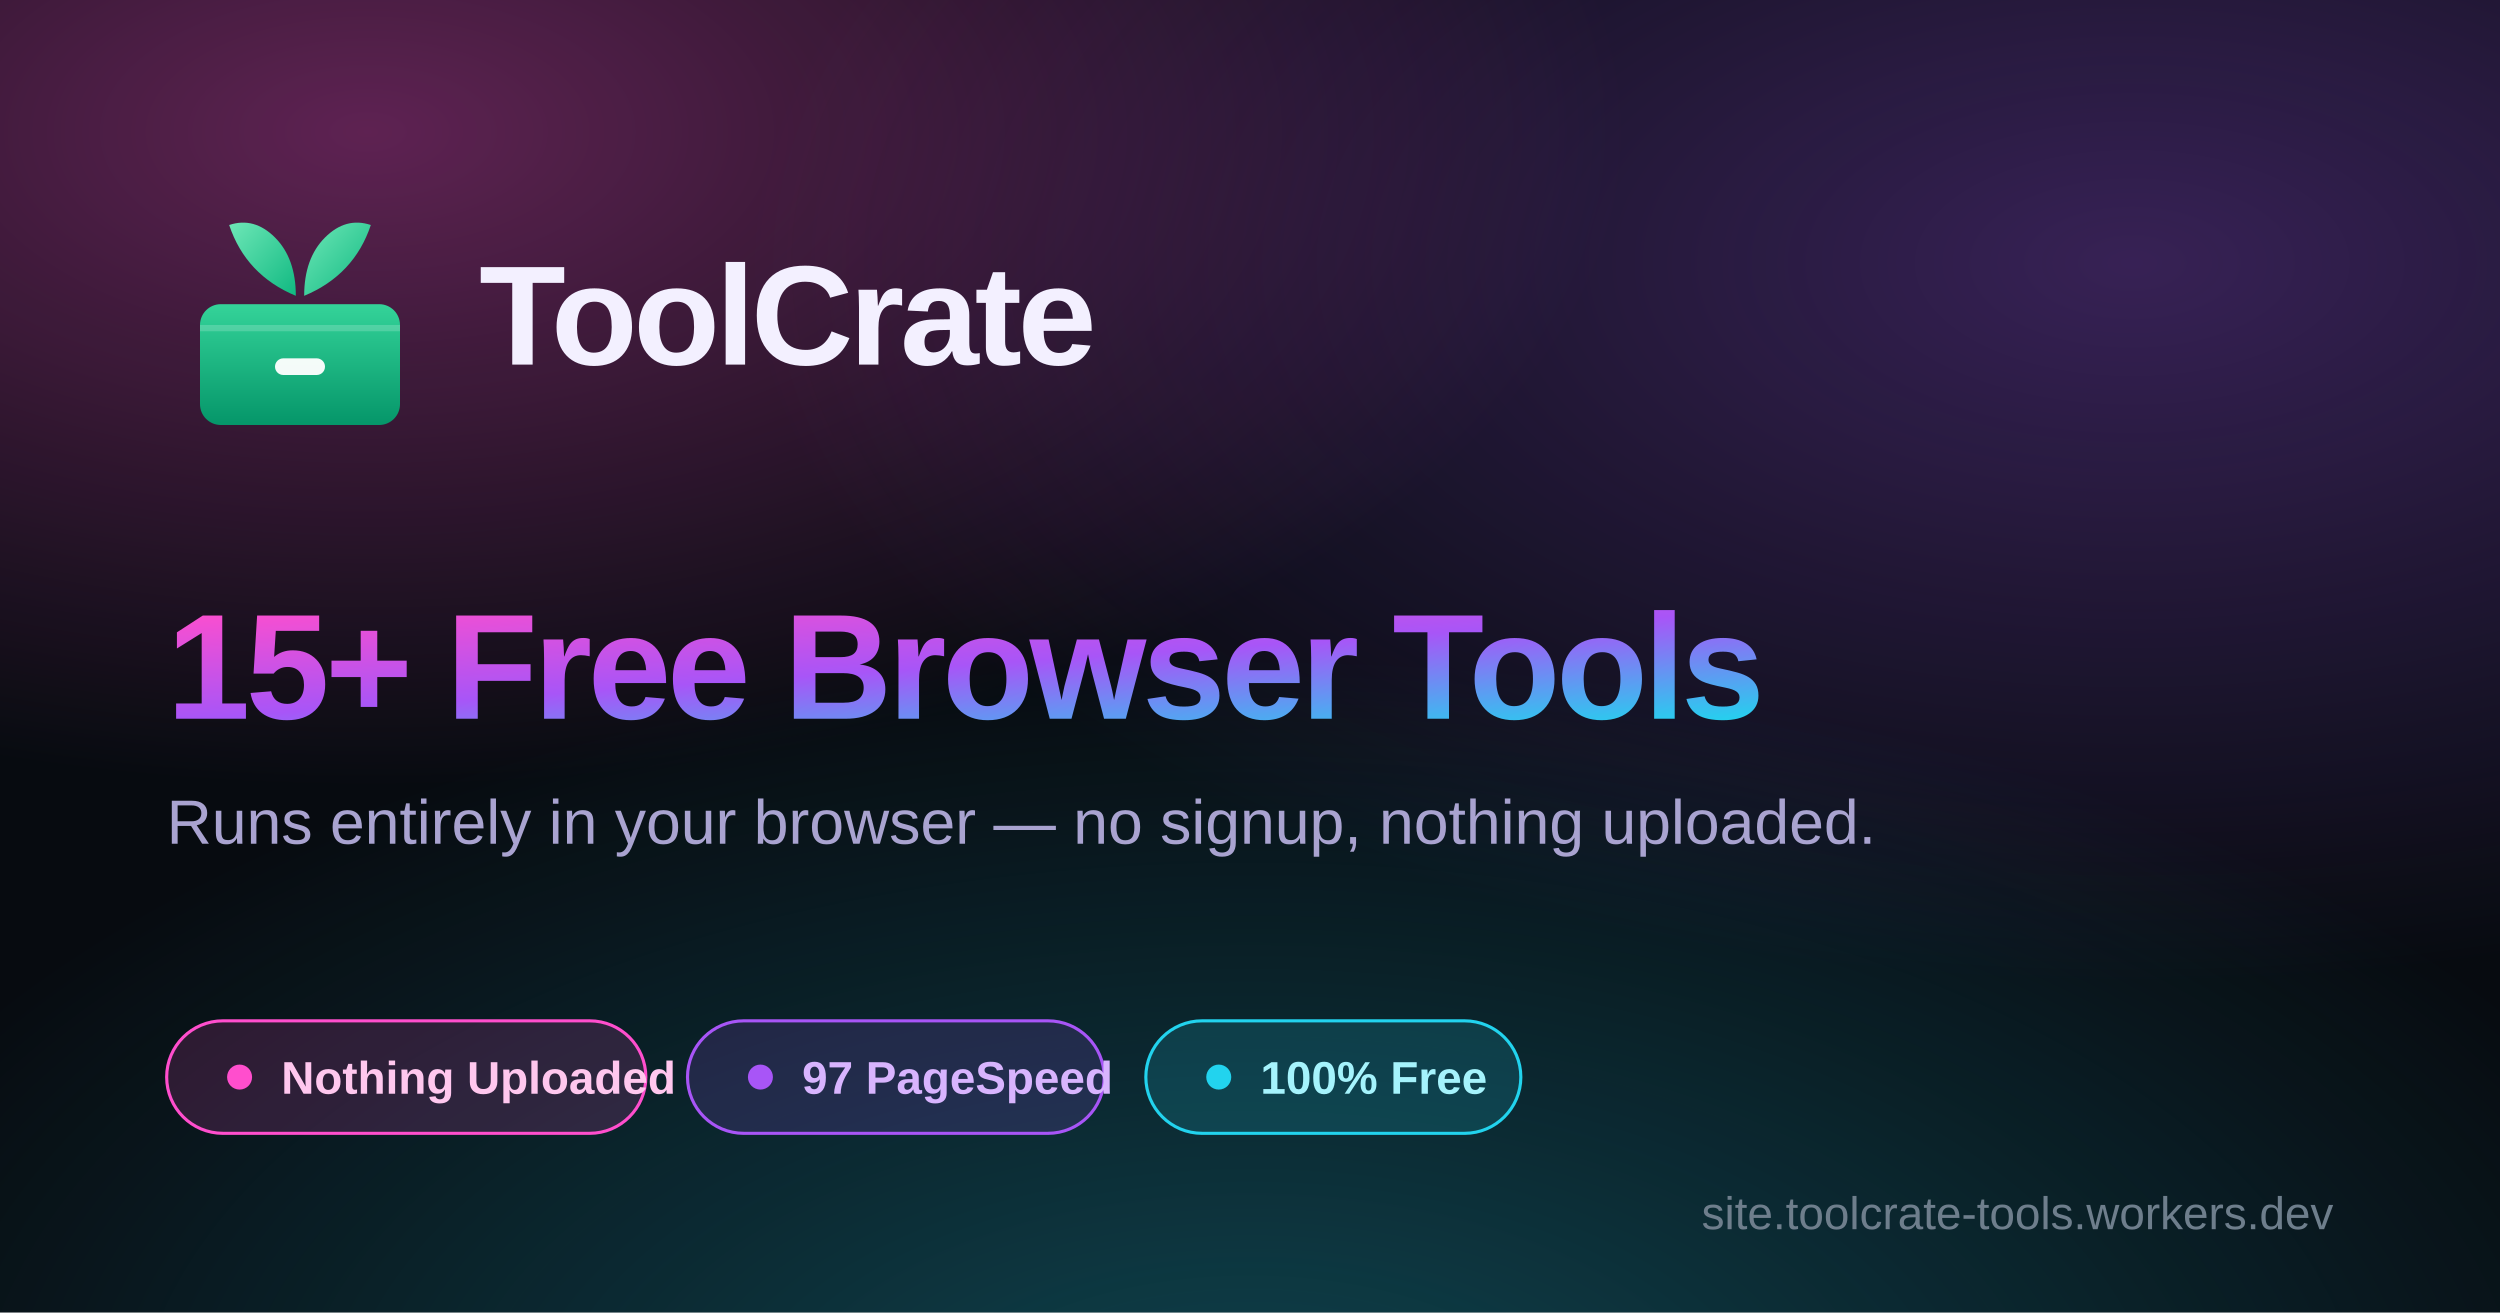
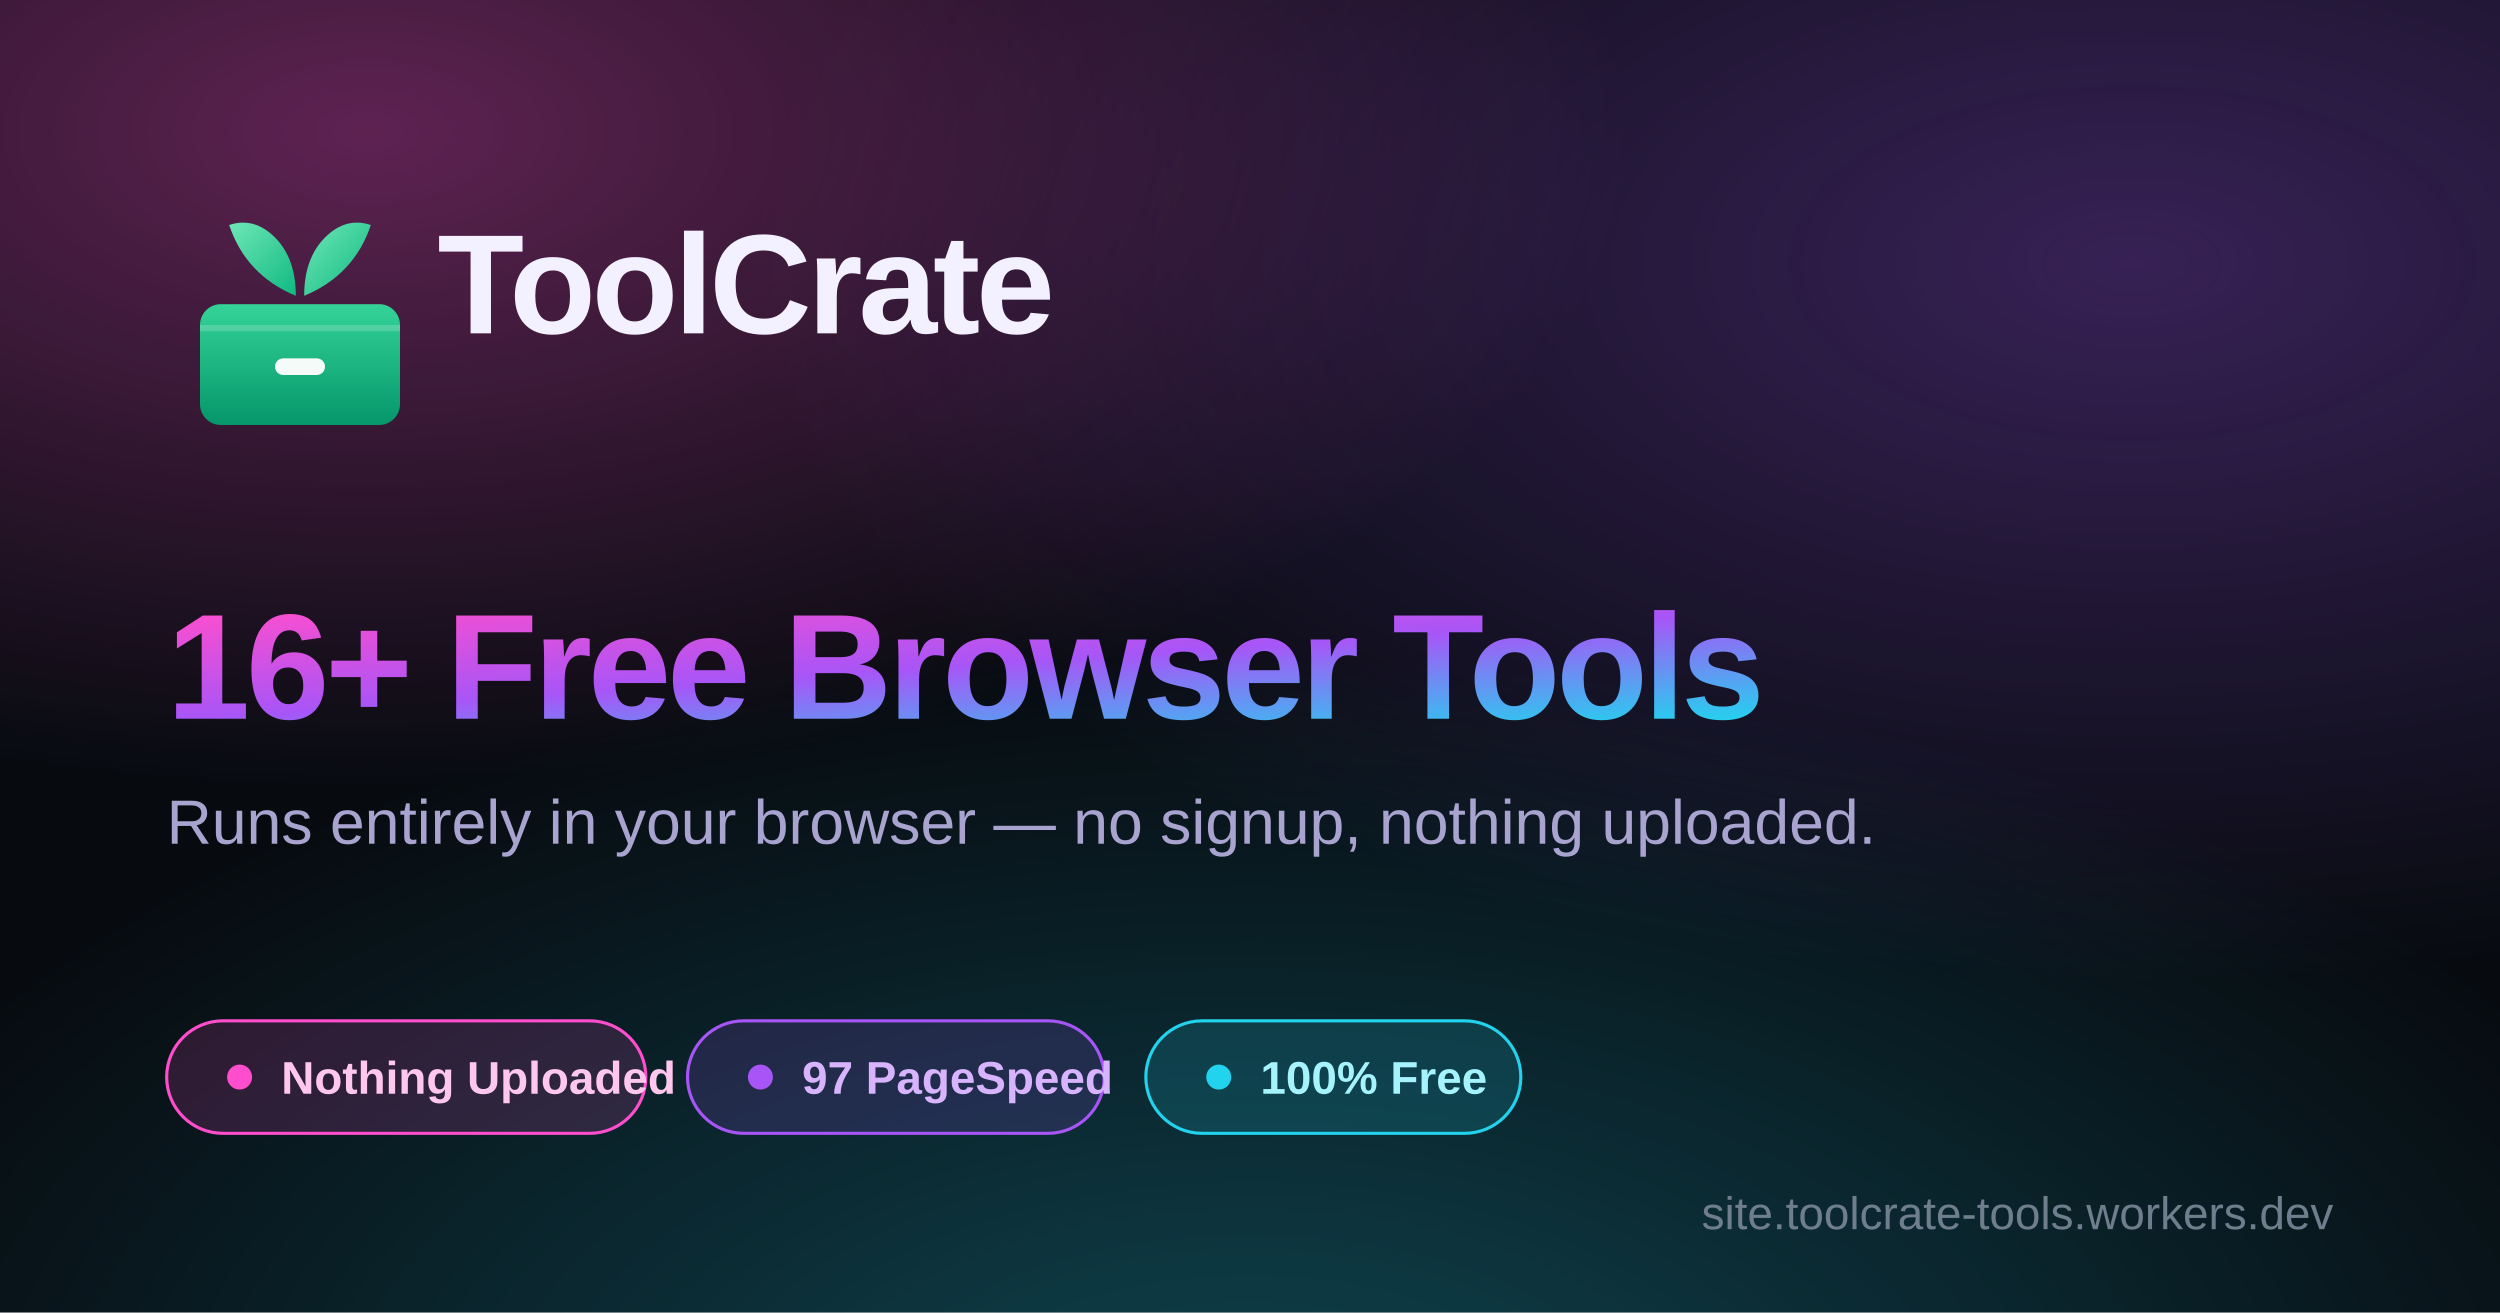
<svg xmlns="http://www.w3.org/2000/svg" viewBox="0 0 1200 630" width="1200" height="630">
  <defs>
    <radialGradient id="pinkGlow" cx="15%" cy="10%" r="50%">
      <stop offset="0%" stop-color="#FF4ECD" stop-opacity="0.35" />
      <stop offset="100%" stop-color="#FF4ECD" stop-opacity="0" />
    </radialGradient>
    <radialGradient id="violetGlow" cx="85%" cy="20%" r="55%">
      <stop offset="0%" stop-color="#A855F7" stop-opacity="0.3" />
      <stop offset="100%" stop-color="#A855F7" stop-opacity="0" />
    </radialGradient>
    <radialGradient id="cyanGlow" cx="50%" cy="110%" r="60%">
      <stop offset="0%" stop-color="#22D3EE" stop-opacity="0.28" />
      <stop offset="100%" stop-color="#22D3EE" stop-opacity="0" />
    </radialGradient>
    <linearGradient id="textGrad" x1="0" y1="0" x2="1" y2="1">
      <stop offset="0%" stop-color="#FF4ECD" />
      <stop offset="50%" stop-color="#A855F7" />
      <stop offset="100%" stop-color="#22D3EE" />
    </linearGradient>
    <linearGradient id="crateGrad" x1="0" y1="0" x2="0" y2="1">
      <stop offset="0%" stop-color="#34D399" />
      <stop offset="100%" stop-color="#059669" />
    </linearGradient>
    <linearGradient id="leafGrad" x1="0" y1="0" x2="1" y2="1">
      <stop offset="0%" stop-color="#6EE7B7" />
      <stop offset="100%" stop-color="#10B981" />
    </linearGradient>
  </defs>
  <rect width="1200" height="630" fill="#070B10" />
  <rect width="1200" height="630" fill="url(#pinkGlow)" />
  <rect width="1200" height="630" fill="url(#violetGlow)" />
  <rect width="1200" height="630" fill="url(#cyanGlow)" />
  <g transform="translate(80, 90)">
    <path d="M62 52 Q38 42 30 18 Q42 14 52 24 Q62 34 62 52 Z" fill="url(#leafGrad)" />
    <path d="M66 52 Q90 42 98 18 Q86 14 76 24 Q66 34 66 52 Z" fill="url(#leafGrad)" />
    <rect x="16" y="56" width="96" height="58" rx="10" fill="url(#crateGrad)" />
    <rect x="16" y="66" width="96" height="3" fill="#FFFFFF" opacity="0.18" />
    <rect x="52" y="82" width="24" height="8" rx="4" fill="#FFFFFF" opacity="0.95" />
  </g>
-   <text x="230" y="175" font-family="Arial, Helvetica, sans-serif" font-size="68" font-weight="800" fill="#F3F0FF" letter-spacing="-2">ToolCrate</text>
-   <text x="80" y="345" font-family="Arial, Helvetica, sans-serif" font-size="72" font-weight="800" fill="url(#textGrad)" letter-spacing="-2">15+ Free Browser Tools</text>
+   <text x="210" y="160" font-family="Arial, Helvetica, sans-serif" font-size="68" font-weight="800" fill="#F3F0FF" letter-spacing="-2">ToolCrate</text>
+   <text x="80" y="345" font-family="Arial, Helvetica, sans-serif" font-size="72" font-weight="800" fill="url(#textGrad)" letter-spacing="-2">16+ Free Browser Tools</text>
  <text x="80" y="405" font-family="Arial, Helvetica, sans-serif" font-size="30" font-weight="400" fill="#A9A3D0">Runs entirely in your browser — no signup, nothing uploaded.</text>
  <g transform="translate(80, 490)">
    <rect x="0" y="0" width="230" height="54" rx="27" fill="#FF4ECD" fill-opacity="0.15" stroke="#FF4ECD" stroke-width="1.5" />
    <circle cx="35" cy="27" r="6" fill="#FF4ECD" />
    <text x="55" y="35" font-family="Arial, Helvetica, sans-serif" font-size="22" font-weight="600" fill="#FFC7EE">Nothing Uploaded</text>
    <rect x="250" y="0" width="200" height="54" rx="27" fill="#A855F7" fill-opacity="0.15" stroke="#A855F7" stroke-width="1.5" />
    <circle cx="285" cy="27" r="6" fill="#A855F7" />
    <text x="305" y="35" font-family="Arial, Helvetica, sans-serif" font-size="22" font-weight="600" fill="#D8B4FE">97 PageSpeed</text>
    <rect x="470" y="0" width="180" height="54" rx="27" fill="#22D3EE" fill-opacity="0.15" stroke="#22D3EE" stroke-width="1.5" />
    <circle cx="505" cy="27" r="6" fill="#22D3EE" />
    <text x="525" y="35" font-family="Arial, Helvetica, sans-serif" font-size="22" font-weight="600" fill="#A5F3FC">100% Free</text>
  </g>
  <text x="1120" y="590" font-family="Arial, Helvetica, sans-serif" font-size="22" font-weight="500" fill="#6E7E8C" text-anchor="end">site.toolcrate-tools.workers.dev</text>
</svg>
